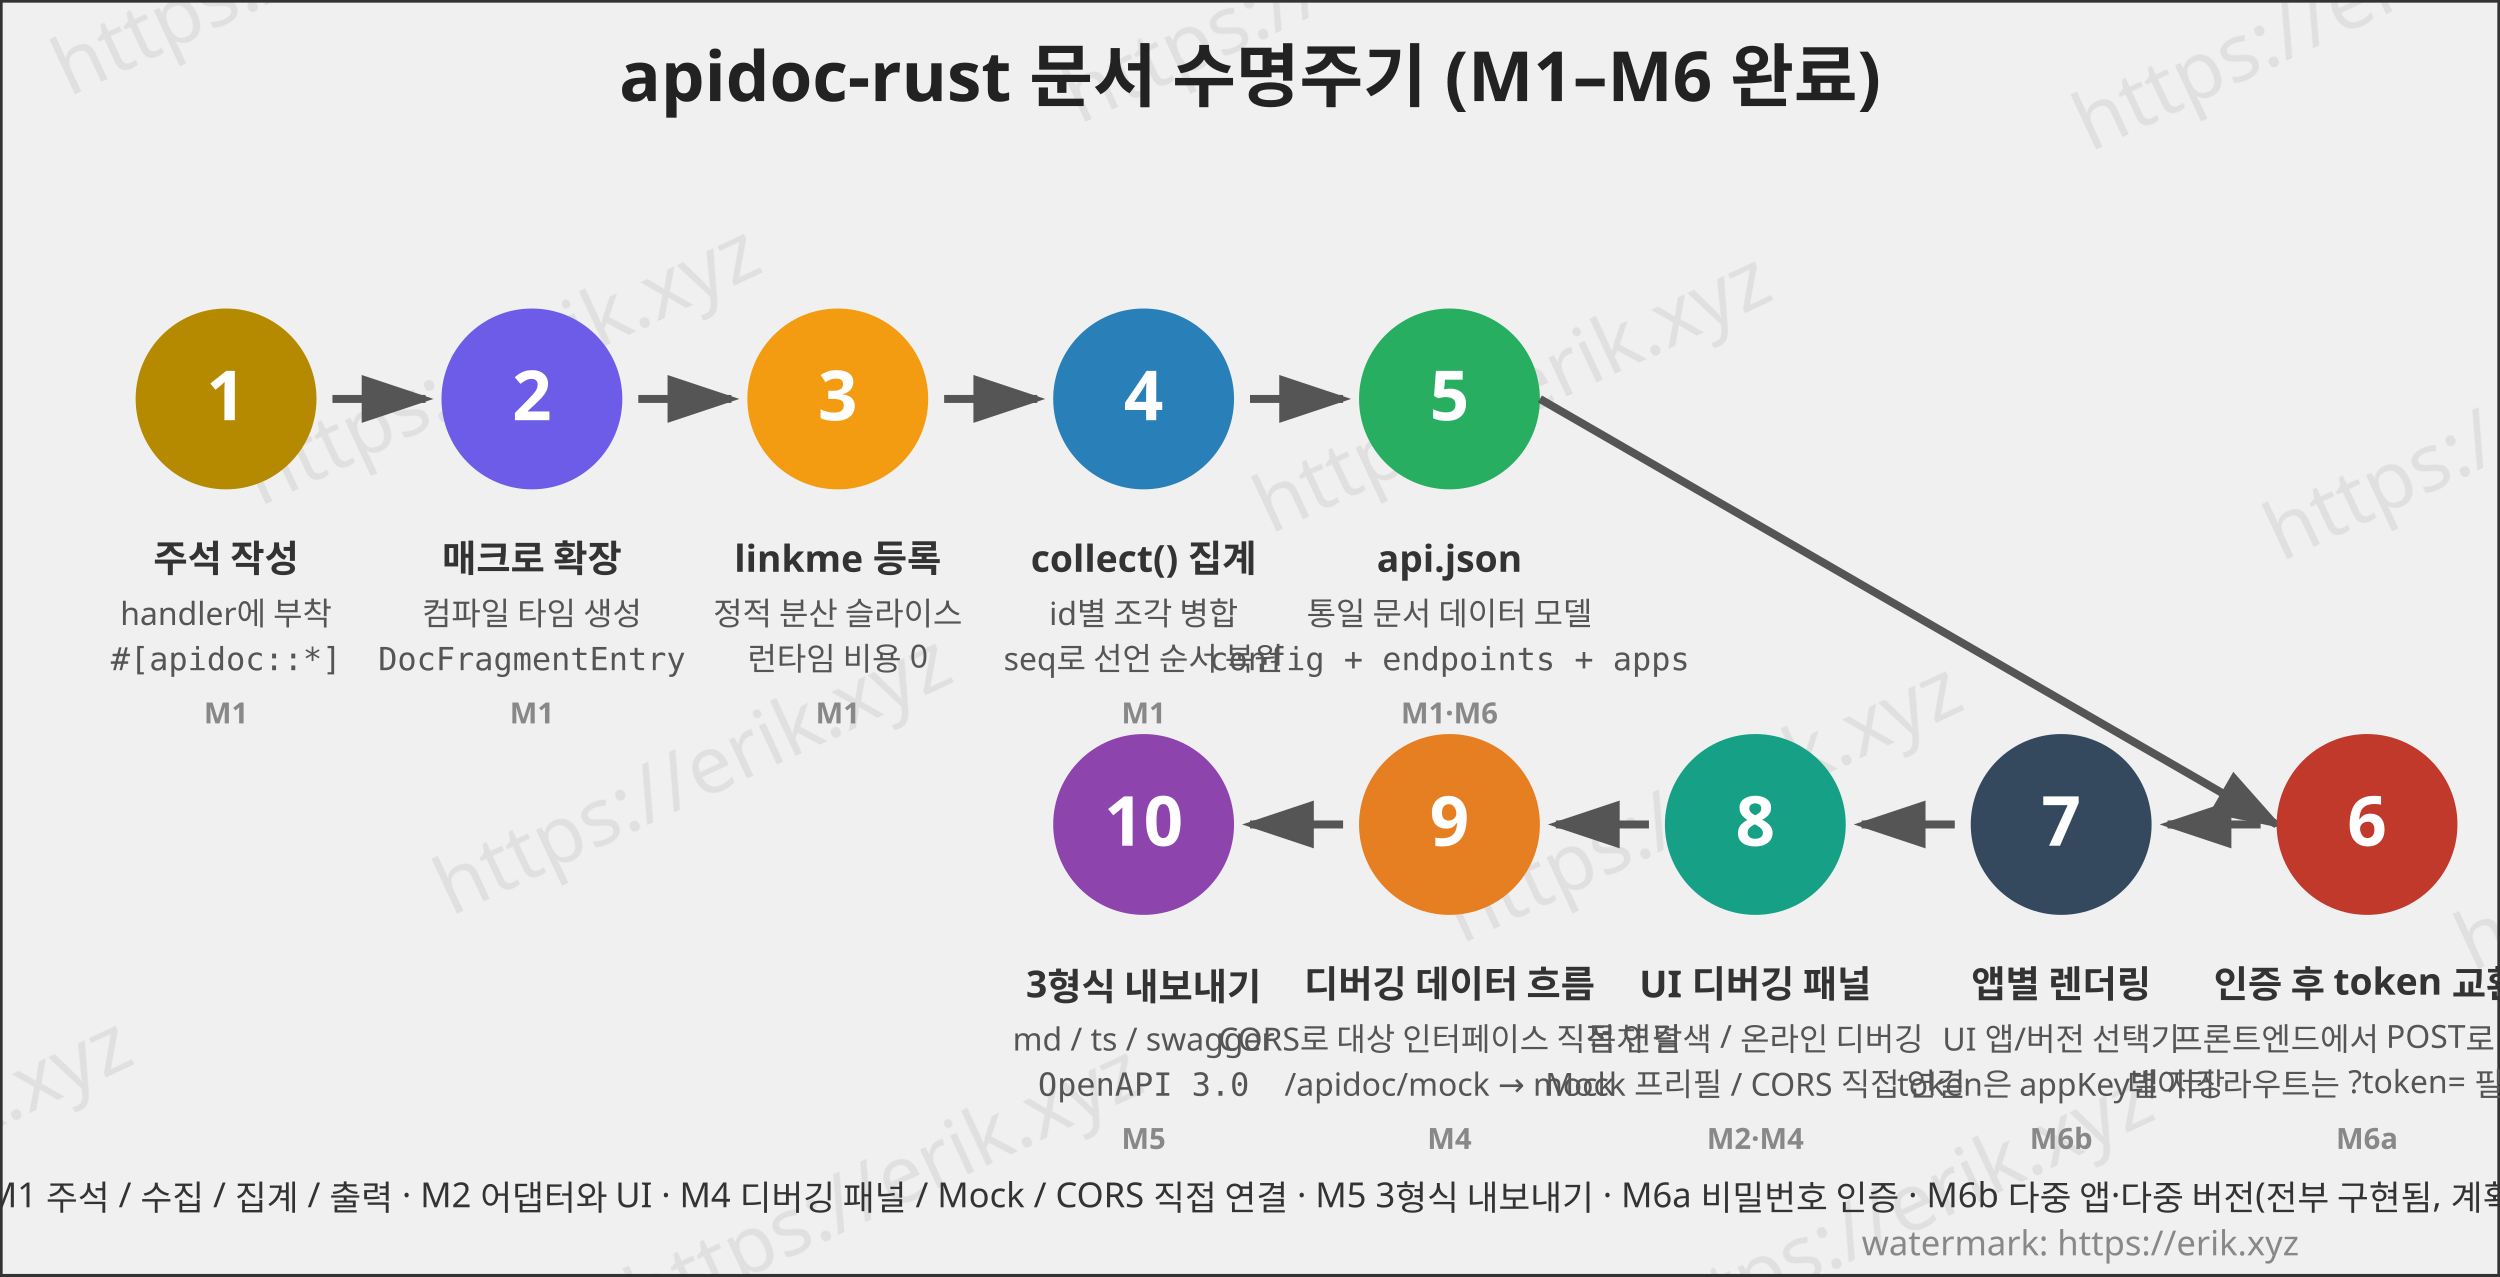
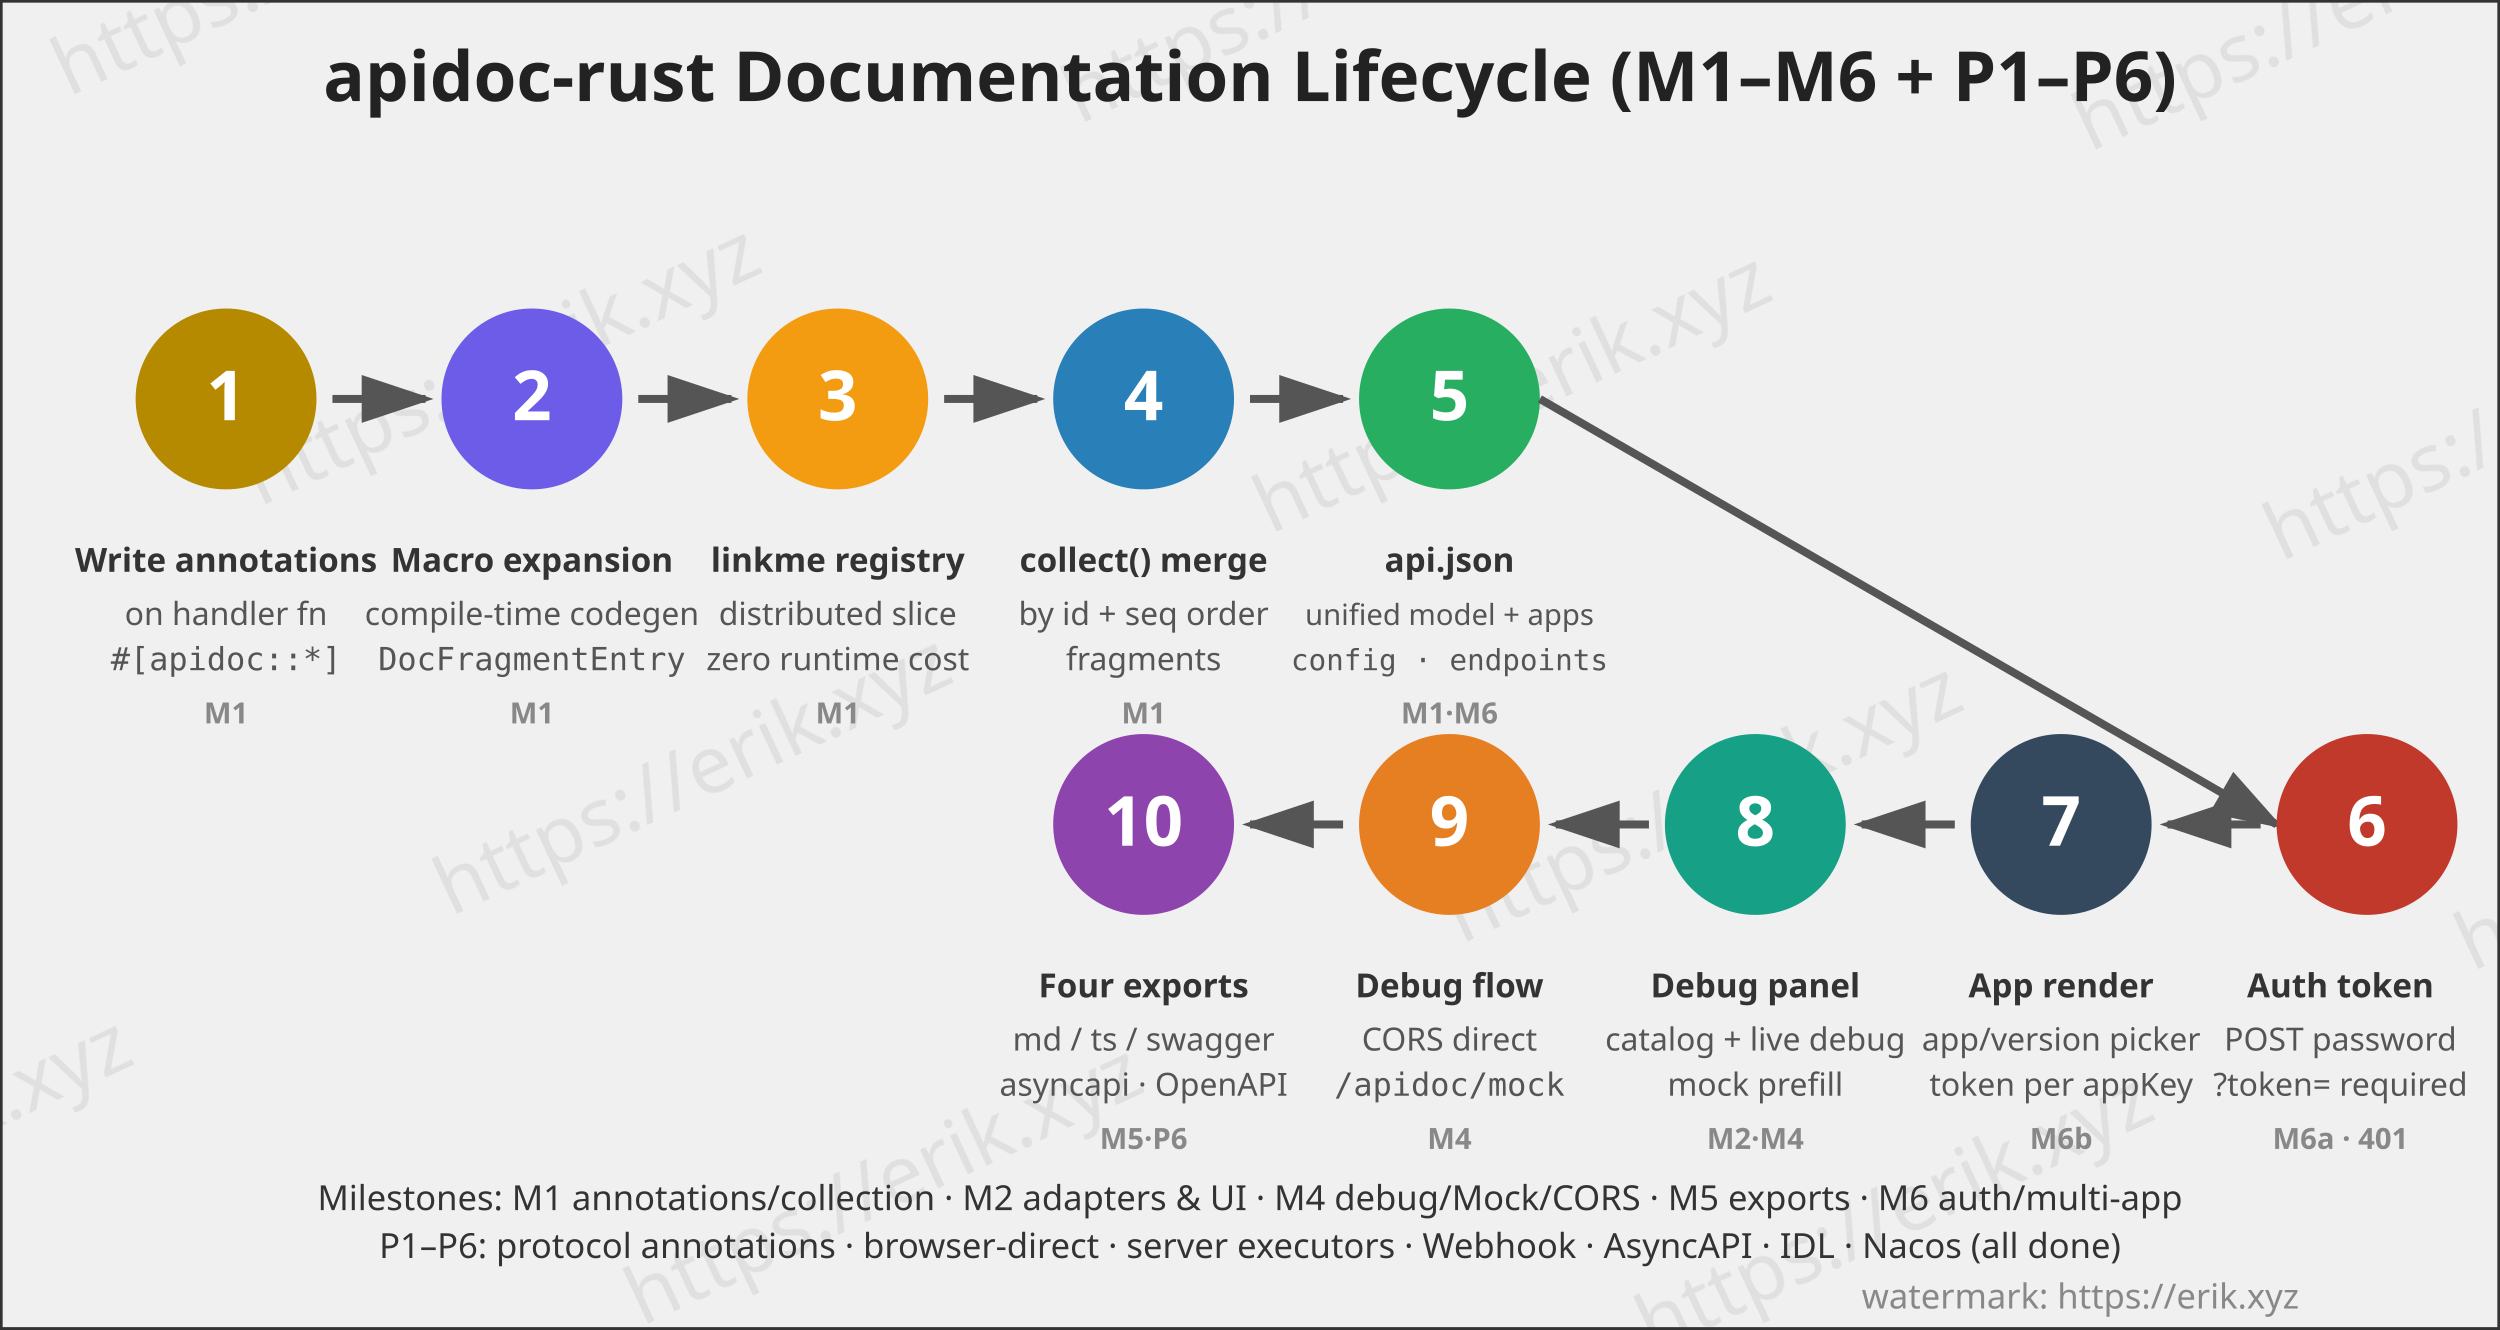
- <svg xmlns="http://www.w3.org/2000/svg" viewBox="0 0 940 480" font-family="sans-serif">
+ <svg xmlns="http://www.w3.org/2000/svg" viewBox="0 0 940 500" font-family="sans-serif">
  <defs>
    <pattern id="wm" width="340" height="170" patternUnits="userSpaceOnUse" patternTransform="rotate(-25)">
      <text x="8" y="44" font-size="30" fill="#888888" opacity="0.15">https://erik.xyz</text>
    </pattern>
    <marker id="arrow" markerWidth="10" markerHeight="10" refX="8" refY="3" orient="auto">
      <path d="M0,0 L0,6 L9,3 z" fill="#555" />
    </marker>
  </defs>
-   <rect width="940" height="480" fill="url(#wm)" />
-   <rect x="0" y="0" width="940" height="480" fill="none" stroke="#333" stroke-width="2" />
-   <text x="470" y="38" text-anchor="middle" font-size="26" font-weight="bold" fill="#222">apidoc-rust 문서 수명주기 (M1–M6 완료)</text>
+   <rect width="940" height="500" fill="url(#wm)" />
+   <rect x="0" y="0" width="940" height="500" fill="none" stroke="#333" stroke-width="2" />
+   <text x="470" y="38" text-anchor="middle" font-size="26" font-weight="bold" fill="#222">apidoc-rust Documentation Lifecycle (M1–M6 + P1–P6)</text>
  <circle cx="85" cy="150" r="34" fill="#b58900" />
  <text x="85" y="158" text-anchor="middle" font-size="26" fill="#fff" font-weight="bold">1</text>
-   <text x="85" y="215" text-anchor="middle" font-size="14" font-weight="bold" fill="#333">주석 작성</text>
-   <text x="85" y="235" text-anchor="middle" font-size="12" fill="#555">handler에 부착</text>
+   <text x="85" y="215" text-anchor="middle" font-size="12.5" font-weight="bold" fill="#333">Write annotations</text>
+   <text x="85" y="235" text-anchor="middle" font-size="12" fill="#555">on handler fn</text>
  <text x="85" y="252" text-anchor="middle" font-size="12" fill="#555" font-family="monospace">#[apidoc::*]</text>
  <text x="85" y="272" text-anchor="middle" font-size="11" fill="#888" font-weight="bold">M1</text>
  <line x1="125" y1="150" x2="160" y2="150" stroke="#555" stroke-width="3" marker-end="url(#arrow)" />
  <circle cx="200" cy="150" r="34" fill="#6c5ce7" />
  <text x="200" y="158" text-anchor="middle" font-size="26" fill="#fff" font-weight="bold">2</text>
-   <text x="200" y="215" text-anchor="middle" font-size="14" font-weight="bold" fill="#333">매크로 확장</text>
-   <text x="200" y="235" text-anchor="middle" font-size="12" fill="#555">컴파일 타임 생성</text>
+   <text x="200" y="215" text-anchor="middle" font-size="12.5" font-weight="bold" fill="#333">Macro expansion</text>
+   <text x="200" y="235" text-anchor="middle" font-size="12" fill="#555">compile-time codegen</text>
  <text x="200" y="252" text-anchor="middle" font-size="12" fill="#555" font-family="monospace">DocFragmentEntry</text>
  <text x="200" y="272" text-anchor="middle" font-size="11" fill="#888" font-weight="bold">M1</text>
  <line x1="240" y1="150" x2="275" y2="150" stroke="#555" stroke-width="3" marker-end="url(#arrow)" />
  <circle cx="315" cy="150" r="34" fill="#f39c12" />
  <text x="315" y="158" text-anchor="middle" font-size="26" fill="#fff" font-weight="bold">3</text>
-   <text x="315" y="215" text-anchor="middle" font-size="14" font-weight="bold" fill="#333">linkme 등록</text>
-   <text x="315" y="235" text-anchor="middle" font-size="12" fill="#555">정적 분산 슬라이스</text>
-   <text x="315" y="252" text-anchor="middle" font-size="12" fill="#555">런타임 비용 0</text>
+   <text x="315" y="215" text-anchor="middle" font-size="12.5" font-weight="bold" fill="#333">linkme registry</text>
+   <text x="315" y="235" text-anchor="middle" font-size="12" fill="#555">distributed slice</text>
+   <text x="315" y="252" text-anchor="middle" font-size="12" fill="#555">zero runtime cost</text>
  <text x="315" y="272" text-anchor="middle" font-size="11" fill="#888" font-weight="bold">M1</text>
  <line x1="355" y1="150" x2="390" y2="150" stroke="#555" stroke-width="3" marker-end="url(#arrow)" />
  <circle cx="430" cy="150" r="34" fill="#2980b9" />
  <text x="430" y="158" text-anchor="middle" font-size="26" fill="#fff" font-weight="bold">4</text>
-   <text x="430" y="215" text-anchor="middle" font-size="14" font-weight="bold" fill="#333">collect() 집계</text>
-   <text x="430" y="235" text-anchor="middle" font-size="12" fill="#555">id별 조각 병합</text>
-   <text x="430" y="252" text-anchor="middle" font-size="12" fill="#555">seq로 선언 순서 복원</text>
+   <text x="430" y="215" text-anchor="middle" font-size="12.5" font-weight="bold" fill="#333">collect() merge</text>
+   <text x="430" y="235" text-anchor="middle" font-size="12" fill="#555">by id + seq order</text>
+   <text x="430" y="252" text-anchor="middle" font-size="12" fill="#555">fragments</text>
  <text x="430" y="272" text-anchor="middle" font-size="11" fill="#888" font-weight="bold">M1</text>
  <line x1="470" y1="150" x2="505" y2="150" stroke="#555" stroke-width="3" marker-end="url(#arrow)" />
  <circle cx="545" cy="150" r="34" fill="#27ae60" />
  <text x="545" y="158" text-anchor="middle" font-size="26" fill="#fff" font-weight="bold">5</text>
-   <text x="545" y="215" text-anchor="middle" font-size="14" font-weight="bold" fill="#333">api.json</text>
-   <text x="545" y="235" text-anchor="middle" font-size="12" fill="#555">통일 문서 데이터 모델</text>
-   <text x="545" y="252" text-anchor="middle" font-size="12" fill="#555" font-family="monospace">config + endpoints + apps</text>
+   <text x="545" y="215" text-anchor="middle" font-size="12.5" font-weight="bold" fill="#333">api.json</text>
+   <text x="545" y="235" text-anchor="middle" font-size="11" fill="#555">unified model + apps</text>
+   <text x="545" y="252" text-anchor="middle" font-size="11" fill="#555" font-family="monospace">config · endpoints</text>
  <text x="545" y="272" text-anchor="middle" font-size="11" fill="#888" font-weight="bold">M1·M6</text>
  <line x1="579" y1="150" x2="856" y2="310" stroke="#555" stroke-width="3" marker-end="url(#arrow)" />
  <circle cx="890" cy="310" r="34" fill="#c0392b" />
  <text x="890" y="318" text-anchor="middle" font-size="26" fill="#fff" font-weight="bold">6</text>
-   <text x="890" y="375" text-anchor="middle" font-size="14" font-weight="bold" fill="#333">인증 후 token 교환</text>
-   <text x="890" y="395" text-anchor="middle" font-size="12" fill="#555">프론트엔드에서 POST로 전송</text>
-   <text x="890" y="412" text-anchor="middle" font-size="12" fill="#555">데이터 라우트는 ?token= 필요(401)</text>
-   <text x="890" y="432" text-anchor="middle" font-size="11" fill="#888" font-weight="bold">M6a</text>
+   <text x="880" y="375" text-anchor="middle" font-size="12.5" font-weight="bold" fill="#333">Auth token</text>
+   <text x="880" y="395" text-anchor="middle" font-size="12" fill="#555">POST password</text>
+   <text x="880" y="412" text-anchor="middle" font-size="12" fill="#555">?token= required</text>
+   <text x="880" y="432" text-anchor="middle" font-size="11" fill="#888" font-weight="bold">M6a · 401</text>
  <line x1="850" y1="310" x2="815" y2="310" stroke="#555" stroke-width="3" marker-end="url(#arrow)" />
  <circle cx="775" cy="310" r="34" fill="#34495e" />
  <text x="775" y="318" text-anchor="middle" font-size="26" fill="#fff" font-weight="bold">7</text>
-   <text x="775" y="375" text-anchor="middle" font-size="14" font-weight="bold" fill="#333">앱별 렌더링</text>
-   <text x="775" y="395" text-anchor="middle" font-size="12" fill="#555">UI 앱/버전 선택기</text>
-   <text x="775" y="412" text-anchor="middle" font-size="12" fill="#555">token은 appKey별 저장</text>
+   <text x="775" y="375" text-anchor="middle" font-size="12.5" font-weight="bold" fill="#333">App render</text>
+   <text x="775" y="395" text-anchor="middle" font-size="12" fill="#555">app/version picker</text>
+   <text x="775" y="412" text-anchor="middle" font-size="12" fill="#555">token per appKey</text>
  <text x="775" y="432" text-anchor="middle" font-size="11" fill="#888" font-weight="bold">M6b</text>
  <line x1="735" y1="310" x2="700" y2="310" stroke="#555" stroke-width="3" marker-end="url(#arrow)" />
  <circle cx="660" cy="310" r="34" fill="#16a085" />
  <text x="660" y="318" text-anchor="middle" font-size="26" fill="#fff" font-weight="bold">8</text>
-   <text x="660" y="375" text-anchor="middle" font-size="14" font-weight="bold" fill="#333">UI 디버깅 패널</text>
-   <text x="660" y="395" text-anchor="middle" font-size="12" fill="#555">목차 탐색 / 온라인 디버깅</text>
-   <text x="660" y="412" text-anchor="middle" font-size="12" fill="#555">Mock 프리필 / CORS 직접 연결</text>
+   <text x="660" y="375" text-anchor="middle" font-size="12.5" font-weight="bold" fill="#333">Debug panel</text>
+   <text x="660" y="395" text-anchor="middle" font-size="12" fill="#555">catalog + live debug</text>
+   <text x="660" y="412" text-anchor="middle" font-size="12" fill="#555">mock prefill</text>
  <text x="660" y="432" text-anchor="middle" font-size="11" fill="#888" font-weight="bold">M2·M4</text>
  <line x1="620" y1="310" x2="585" y2="310" stroke="#555" stroke-width="3" marker-end="url(#arrow)" />
  <circle cx="545" cy="310" r="34" fill="#e67e22" />
  <text x="545" y="318" text-anchor="middle" font-size="26" fill="#fff" font-weight="bold">9</text>
-   <text x="545" y="375" text-anchor="middle" font-size="14" font-weight="bold" fill="#333">디버깅 데이터 흐름</text>
-   <text x="545" y="395" text-anchor="middle" font-size="12" fill="#555">CORS로 대상 인터페이스 직접 연결</text>
-   <text x="545" y="412" text-anchor="middle" font-size="12" fill="#555">/apidoc/mock → mock</text>
+   <text x="545" y="375" text-anchor="middle" font-size="12.5" font-weight="bold" fill="#333">Debug flow</text>
+   <text x="545" y="395" text-anchor="middle" font-size="12" fill="#555">CORS direct</text>
+   <text x="545" y="412" text-anchor="middle" font-size="12" fill="#555" font-family="monospace">/apidoc/mock</text>
  <text x="545" y="432" text-anchor="middle" font-size="11" fill="#888" font-weight="bold">M4</text>
  <line x1="505" y1="310" x2="470" y2="310" stroke="#555" stroke-width="3" marker-end="url(#arrow)" />
  <circle cx="430" cy="310" r="34" fill="#8e44ad" />
  <text x="430" y="318" text-anchor="middle" font-size="26" fill="#fff" font-weight="bold">10</text>
-   <text x="430" y="375" text-anchor="middle" font-size="14" font-weight="bold" fill="#333">3형식 내보내기</text>
+   <text x="430" y="375" text-anchor="middle" font-size="12.5" font-weight="bold" fill="#333">Four exports</text>
  <text x="430" y="395" text-anchor="middle" font-size="12" fill="#555">md / ts / swagger</text>
-   <text x="430" y="412" text-anchor="middle" font-size="12" fill="#555" font-family="monospace">OpenAPI 3.0</text>
-   <text x="430" y="432" text-anchor="middle" font-size="11" fill="#888" font-weight="bold">M5</text>
-   <text x="470" y="455" text-anchor="middle" font-size="13" fill="#333">단계 표시: M1 주석 / 수집 / 집계 / 출력 · M2 어댑터와 UI · M4 디버깅 패널 / Mock / CORS 직접 연결 · M5 3형식 내보내기 · M6a 비밀번호 인증 · M6b 다중 앱·다중 버전(전부 구현됨, 계획 항목 없음)</text>
-   <text x="700" y="472" font-size="13" fill="#888">watermark: https://erik.xyz</text>
+   <text x="430" y="412" text-anchor="middle" font-size="12" fill="#555">asyncapi · OpenAPI</text>
+   <text x="430" y="432" text-anchor="middle" font-size="11" fill="#888" font-weight="bold">M5·P6</text>
+   <text x="470" y="455" text-anchor="middle" font-size="13" fill="#333">Milestones: M1 annotations/collection · M2 adapters &amp; UI · M4 debug/Mock/CORS · M5 exports · M6 auth/multi-app</text>
+   <text x="470" y="473" text-anchor="middle" font-size="13" fill="#333">P1–P6: protocol annotations · browser-direct · server executors · Webhook · AsyncAPI · IDL · Nacos (all done)</text>
+   <text x="700" y="492" font-size="13" fill="#888">watermark: https://erik.xyz</text>
</svg>
